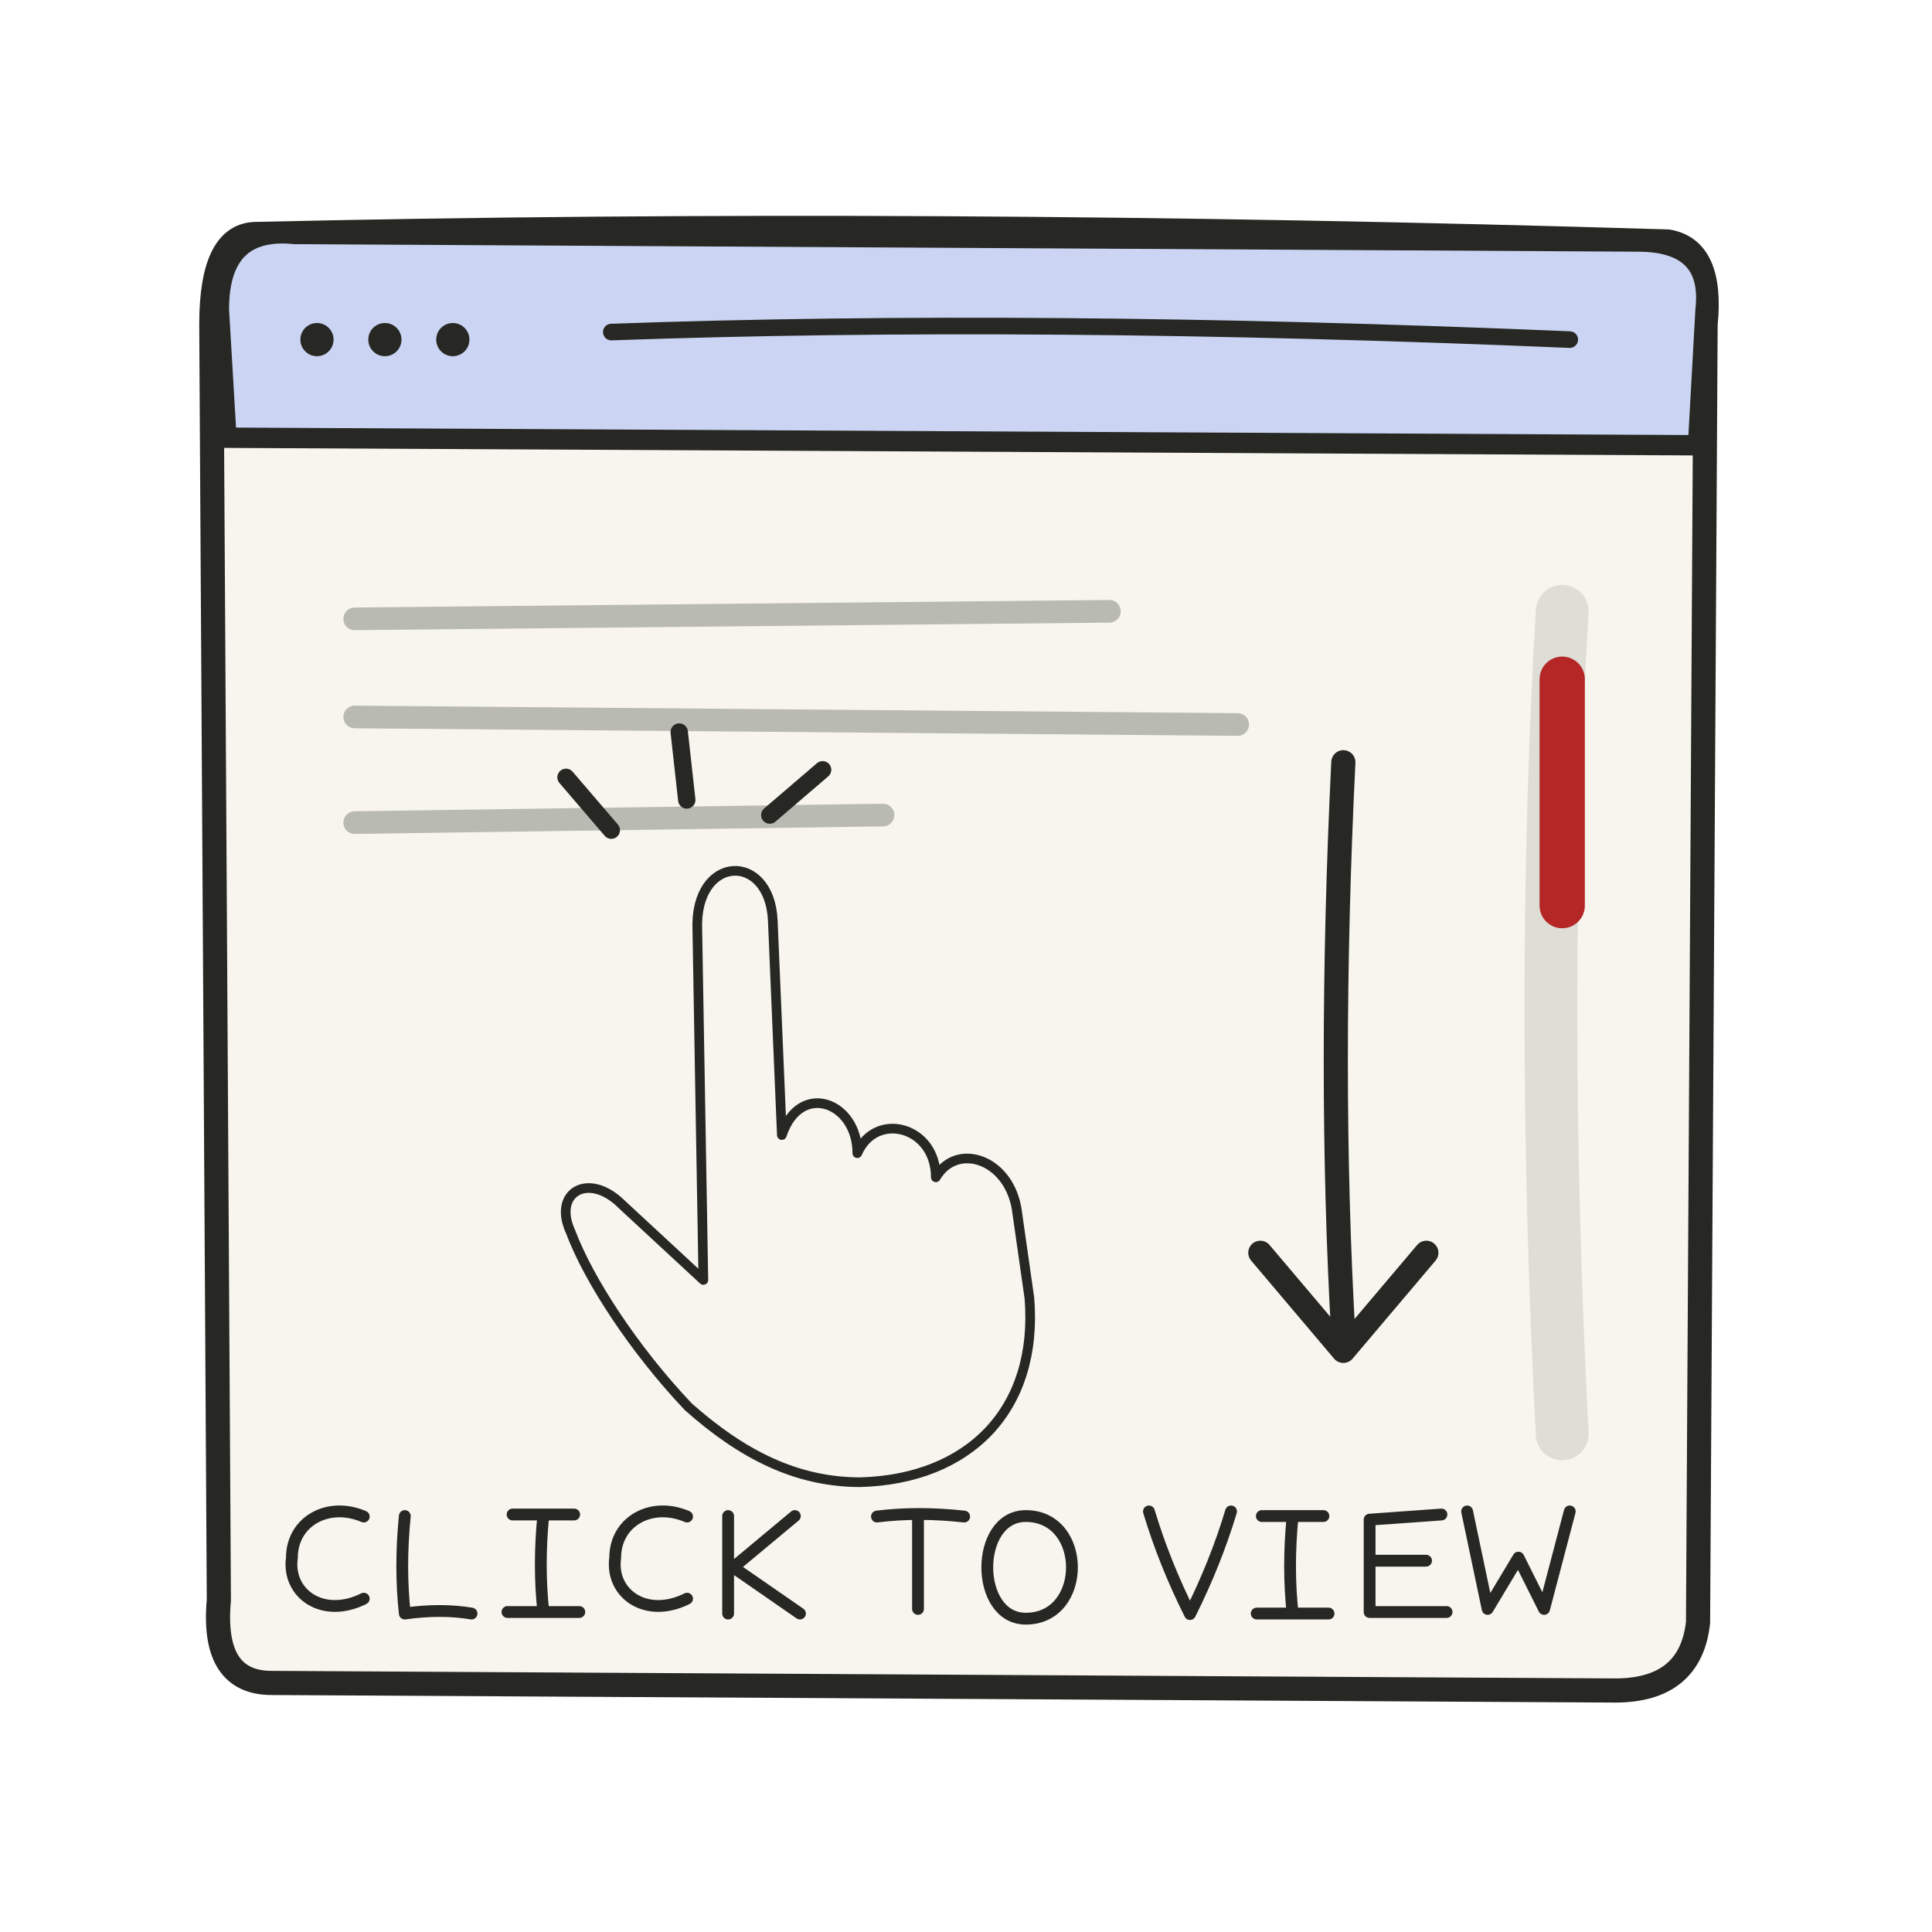
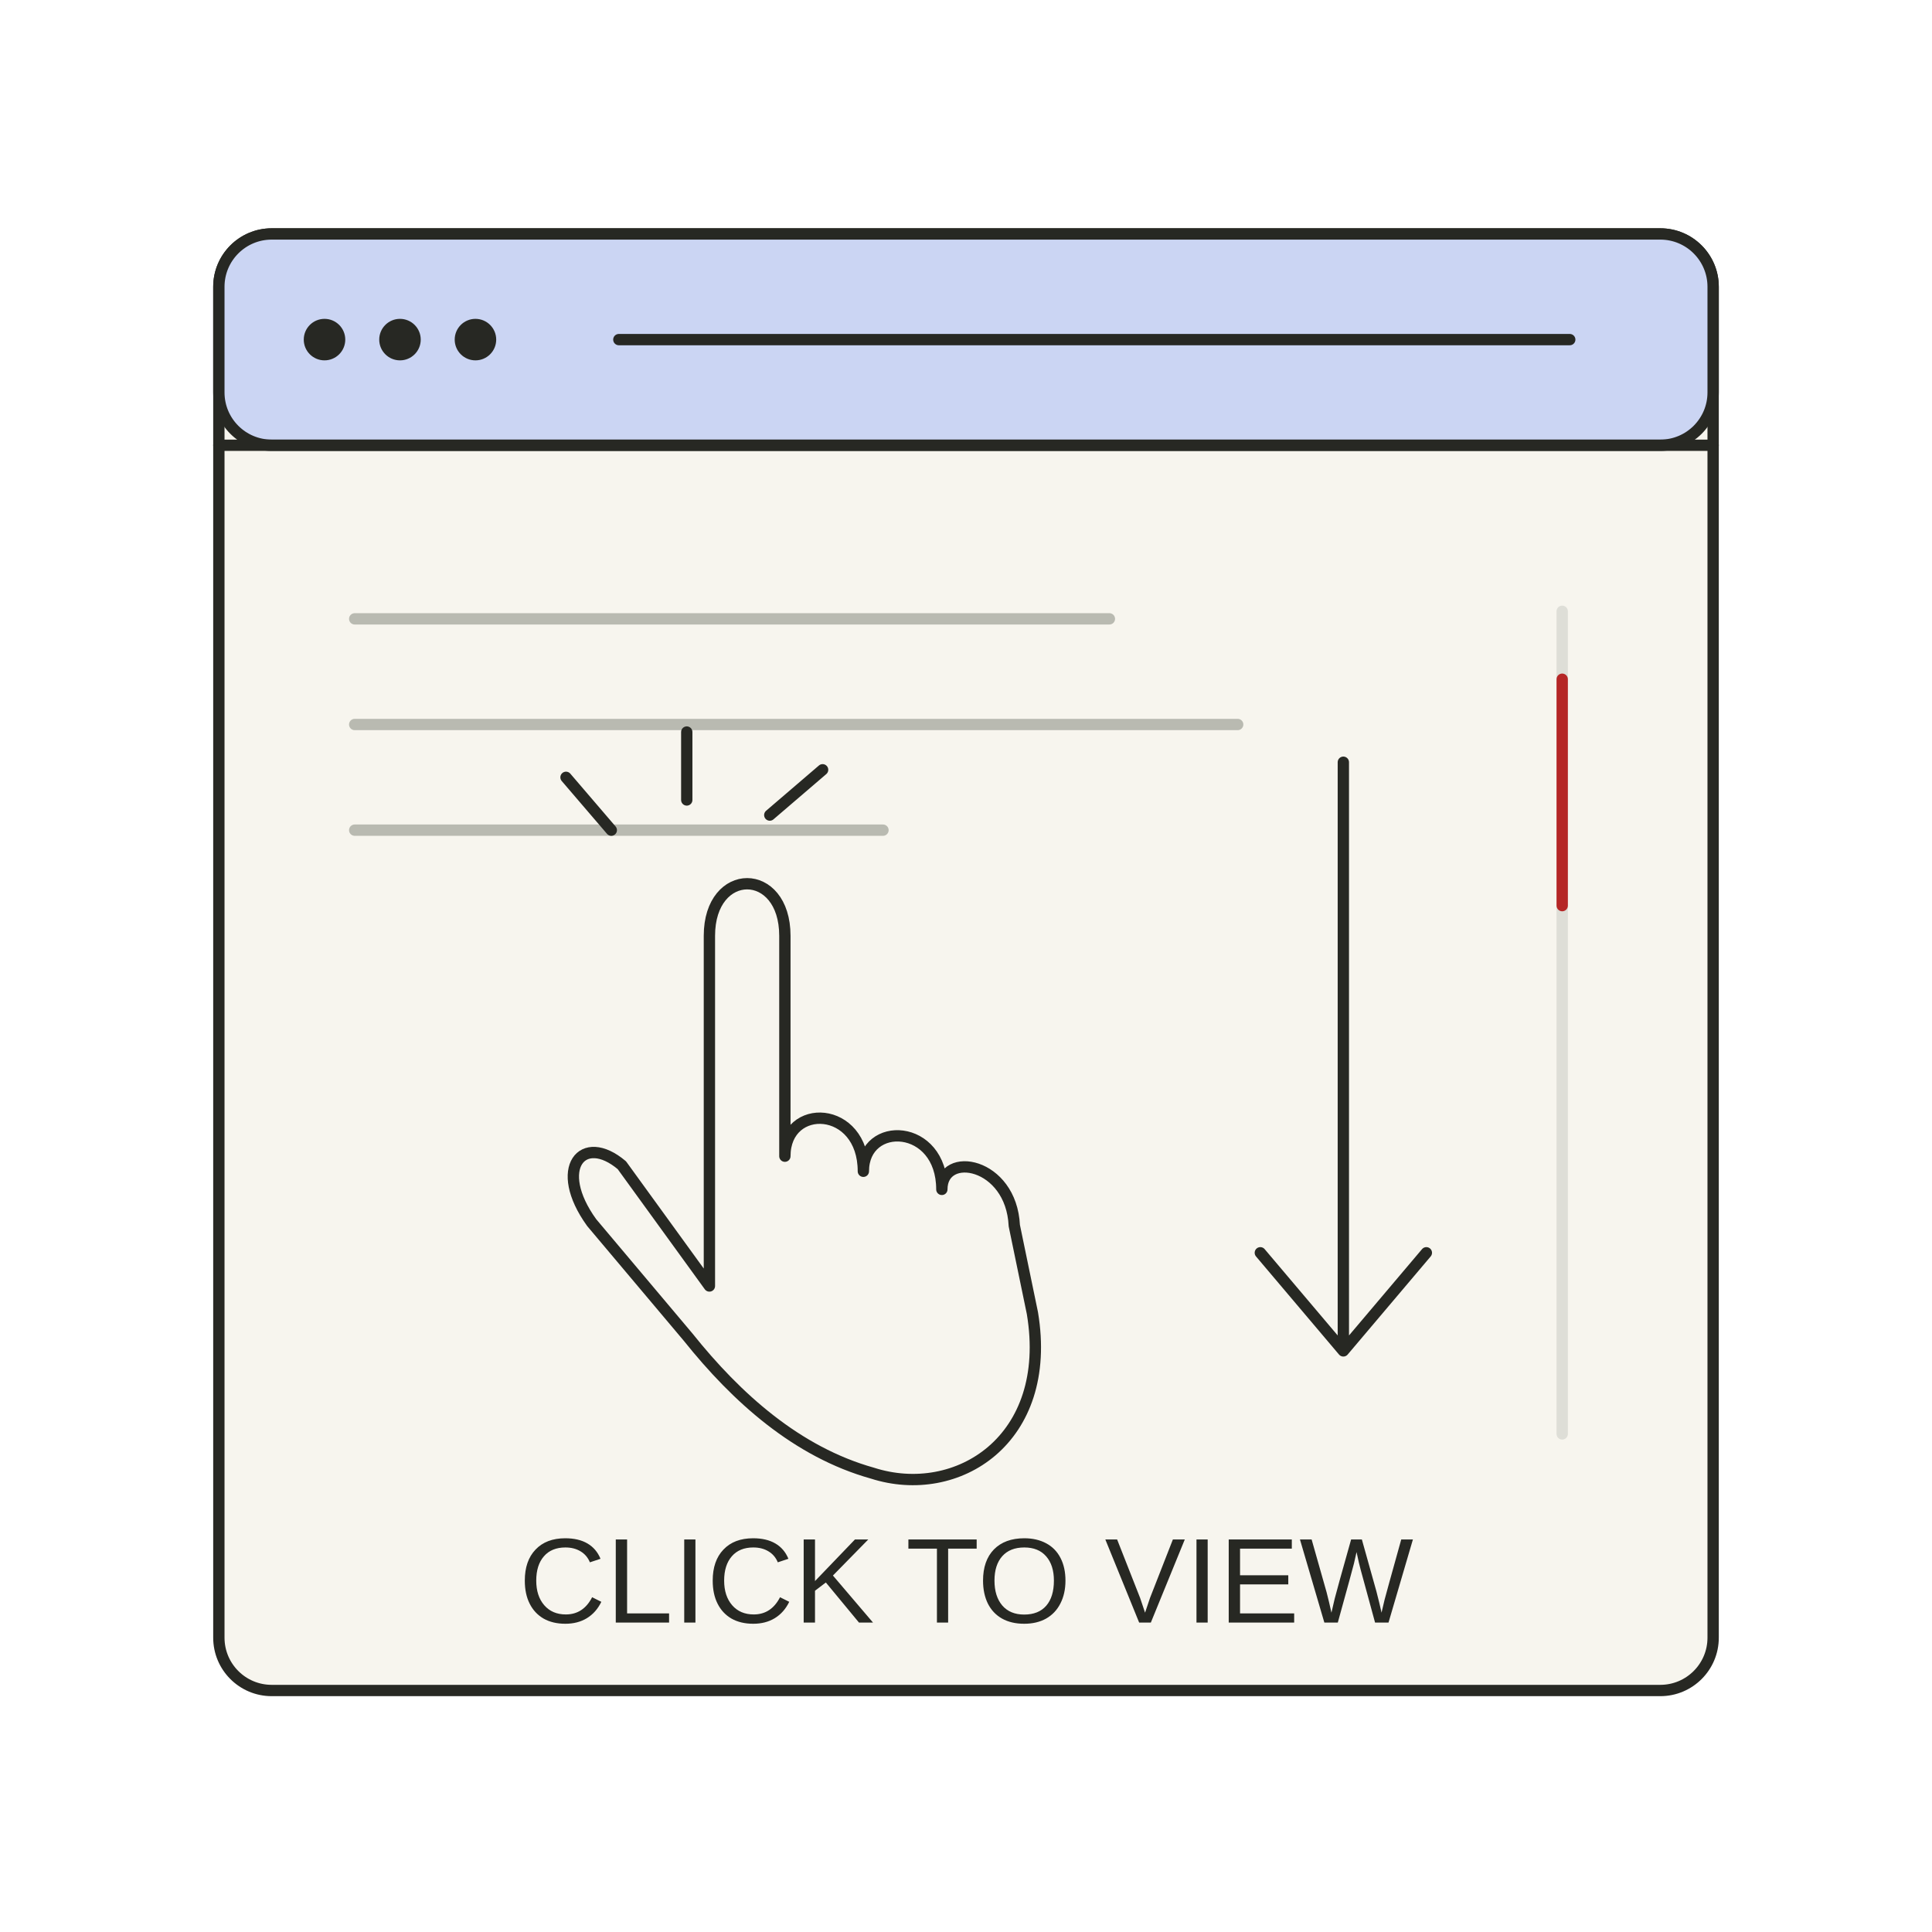
- <svg xmlns="http://www.w3.org/2000/svg" width="256" height="256" viewBox="0 0 256 256" role="img" aria-labelledby="interactive-scroll-title">
-   <path d="M34 31 Q122 29 221 32 Q227 33 226 43 L225 215 Q224 224 214 224 L36 223 Q28 223 29 212 L28 43 Q28 31 34 31 Z" fill="#F7F5EE" stroke="#272823" stroke-width="3.2" stroke-linejoin="round" />
-   <path d="M30 58 L225 59 L226 41 Q227 32 217 32 L39 31 Q29 30 29 41 Z" fill="#CBD5F3" stroke="#272823" stroke-width="2.7" />
-   <g fill="#272823">
-     <circle cx="42" cy="45" r="2.2" />
-     <circle cx="51" cy="45" r="2.2" />
-     <circle cx="60" cy="45" r="2.2" />
-   </g>
-   <path d="M81 44 Q137 42 208 45" fill="none" stroke="#272823" stroke-width="2.2" stroke-linecap="round" />
-   <path d="M47 82 L147 81 M47 95 L164 96 M47 109 L117 108" fill="none" stroke="#B9BAB1" stroke-width="3" stroke-linecap="round" />
-   <path d="M207 81 Q204 132 207 190" fill="none" stroke="#DEDED7" stroke-width="7" stroke-linecap="round" />
-   <path d="M207 90 L207 120" fill="none" stroke="#B52626" stroke-width="6" stroke-linecap="round" />
-   <path d="M178 101 Q176 142 178 177 M167 166 L178 179 L189 166" fill="none" stroke="#272823" stroke-width="3.2" stroke-linecap="round" stroke-linejoin="round" />
-   <g transform="translate(58 104) scale(.4)">
-     <path d="M83 206 C65 187 50 164 44 148 C38 135 50 128 61 139 L88 164 L86 48 C85 23 110 22 111 45 L114 116 C120 98 139 105 139 122 C145 108 165 113 165 130 C172 118 190 124 192 142 L196 170 C199 207 176 230 140 231 C119 231 101 222 83 206 Z" fill="#F7F5EE" stroke="#272823" stroke-width="3.2" stroke-linejoin="round" stroke-linecap="round" />
-   </g>
-   <path d="M91 106 L90 97 M81 110 L75 103 M102 108 L109 102" fill="none" stroke="#272823" stroke-width="2.3" stroke-linecap="round" />
-   <g transform="translate(38 200) scale(0.68)" fill="none" stroke="#272823" stroke-width="2.3" stroke-linecap="round" stroke-linejoin="round">
-     <path d="M15 2 C8 -1 1 3 1 10 C0 17 7 22 15 18" transform="translate(0 -0.6)" />
-     <path d="M2 1 Q1 11 2 20 Q9 19 15 20" transform="translate(21 0.3)" />
-     <path d="M2 1 L14 1 M8 1 Q7 11 8 20 M1 20 L15 20" transform="translate(42 0)" />
-     <path d="M15 2 C8 -1 1 3 1 10 C0 17 7 22 15 18" transform="translate(63 -0.6)" />
-     <path d="M2 1 L2 20 M15 1 L3 11 L16 20" transform="translate(84 0.3)" />
-     <path d="M0 2 Q8 1 17 2 M8 2 L8 20" transform="translate(115 -0.6)" />
-     <path d="M8 1 C-2 1 -2 21 8 21 C20 21 20 1 8 1 Z" transform="translate(136 0.3)" />
-     <path d="M1 1 Q4 11 9 21 Q14 11 17 1" transform="translate(167 -0.6)" />
-     <path d="M2 1 L14 1 M8 1 Q7 11 8 20 M1 20 L15 20" transform="translate(188 0.3)" />
-     <path d="M16 1 L2 2 L2 20 L17 20 M2 10 L13 10" transform="translate(209 0)" />
-     <path d="M0 1 L4 20 L10 10 L15 20 L20 1" transform="translate(230 -0.6)" />
+ <svg xmlns="http://www.w3.org/2000/svg" width="256" height="256" viewBox="0 0 256 256" fill="none" role="img" aria-labelledby="interactive-scroll-title">
+   <g stroke="#272823" stroke-width="1.5" stroke-linecap="round" stroke-linejoin="round">
+     <rect x="29" y="31" width="198" height="193" rx="7" fill="#F7F5EE" />
+     <rect x="29" y="31" width="198" height="28" rx="7" fill="#CBD5F3" />
+     <path d="M29 59 L227 59" fill="none" />
+     <circle cx="43" cy="45" r="2" fill="#272823" />
+     <circle cx="53" cy="45" r="2" fill="#272823" />
+     <circle cx="63" cy="45" r="2" fill="#272823" />
+     <path d="M82 45 L208 45" fill="none" />
+     <path d="M47 82 H147 M47 96 H164 M47 110 H117" fill="none" stroke="#B9BAB1" />
+     <path d="M207 81 V190" fill="none" stroke="#DEDED7" />
+     <path d="M207 90 V120" fill="none" stroke="#B52626" />
+     <path d="M178 101 V179 M167 166 L178 179 L189 166" fill="none" />
+     <g transform="translate(58 104) scale(.4)" stroke-width="3.75">
+       <path d="M90 166 V50 C90 27 115 27 115 50 V123 C115 105 141 106 141 128 C141 111 167 112 167 134 C167 121 190 125 191 146 L197 175 C204 217 172 237 144 228 C119 221 99 203 83 183 L51 145 C38 127 48 115 61 126 Z" fill="#F7F5EE" />
+     </g>
+     <path d="M91 106 V97 M81 110 L75 103 M102 108 L109 102" fill="none" />
+     <text x="128" y="215" font-family="Arial,Helvetica,sans-serif" font-size="16" font-weight="400" text-anchor="middle" fill="#272823" stroke="none">CLICK TO VIEW</text>
  </g>
</svg>
